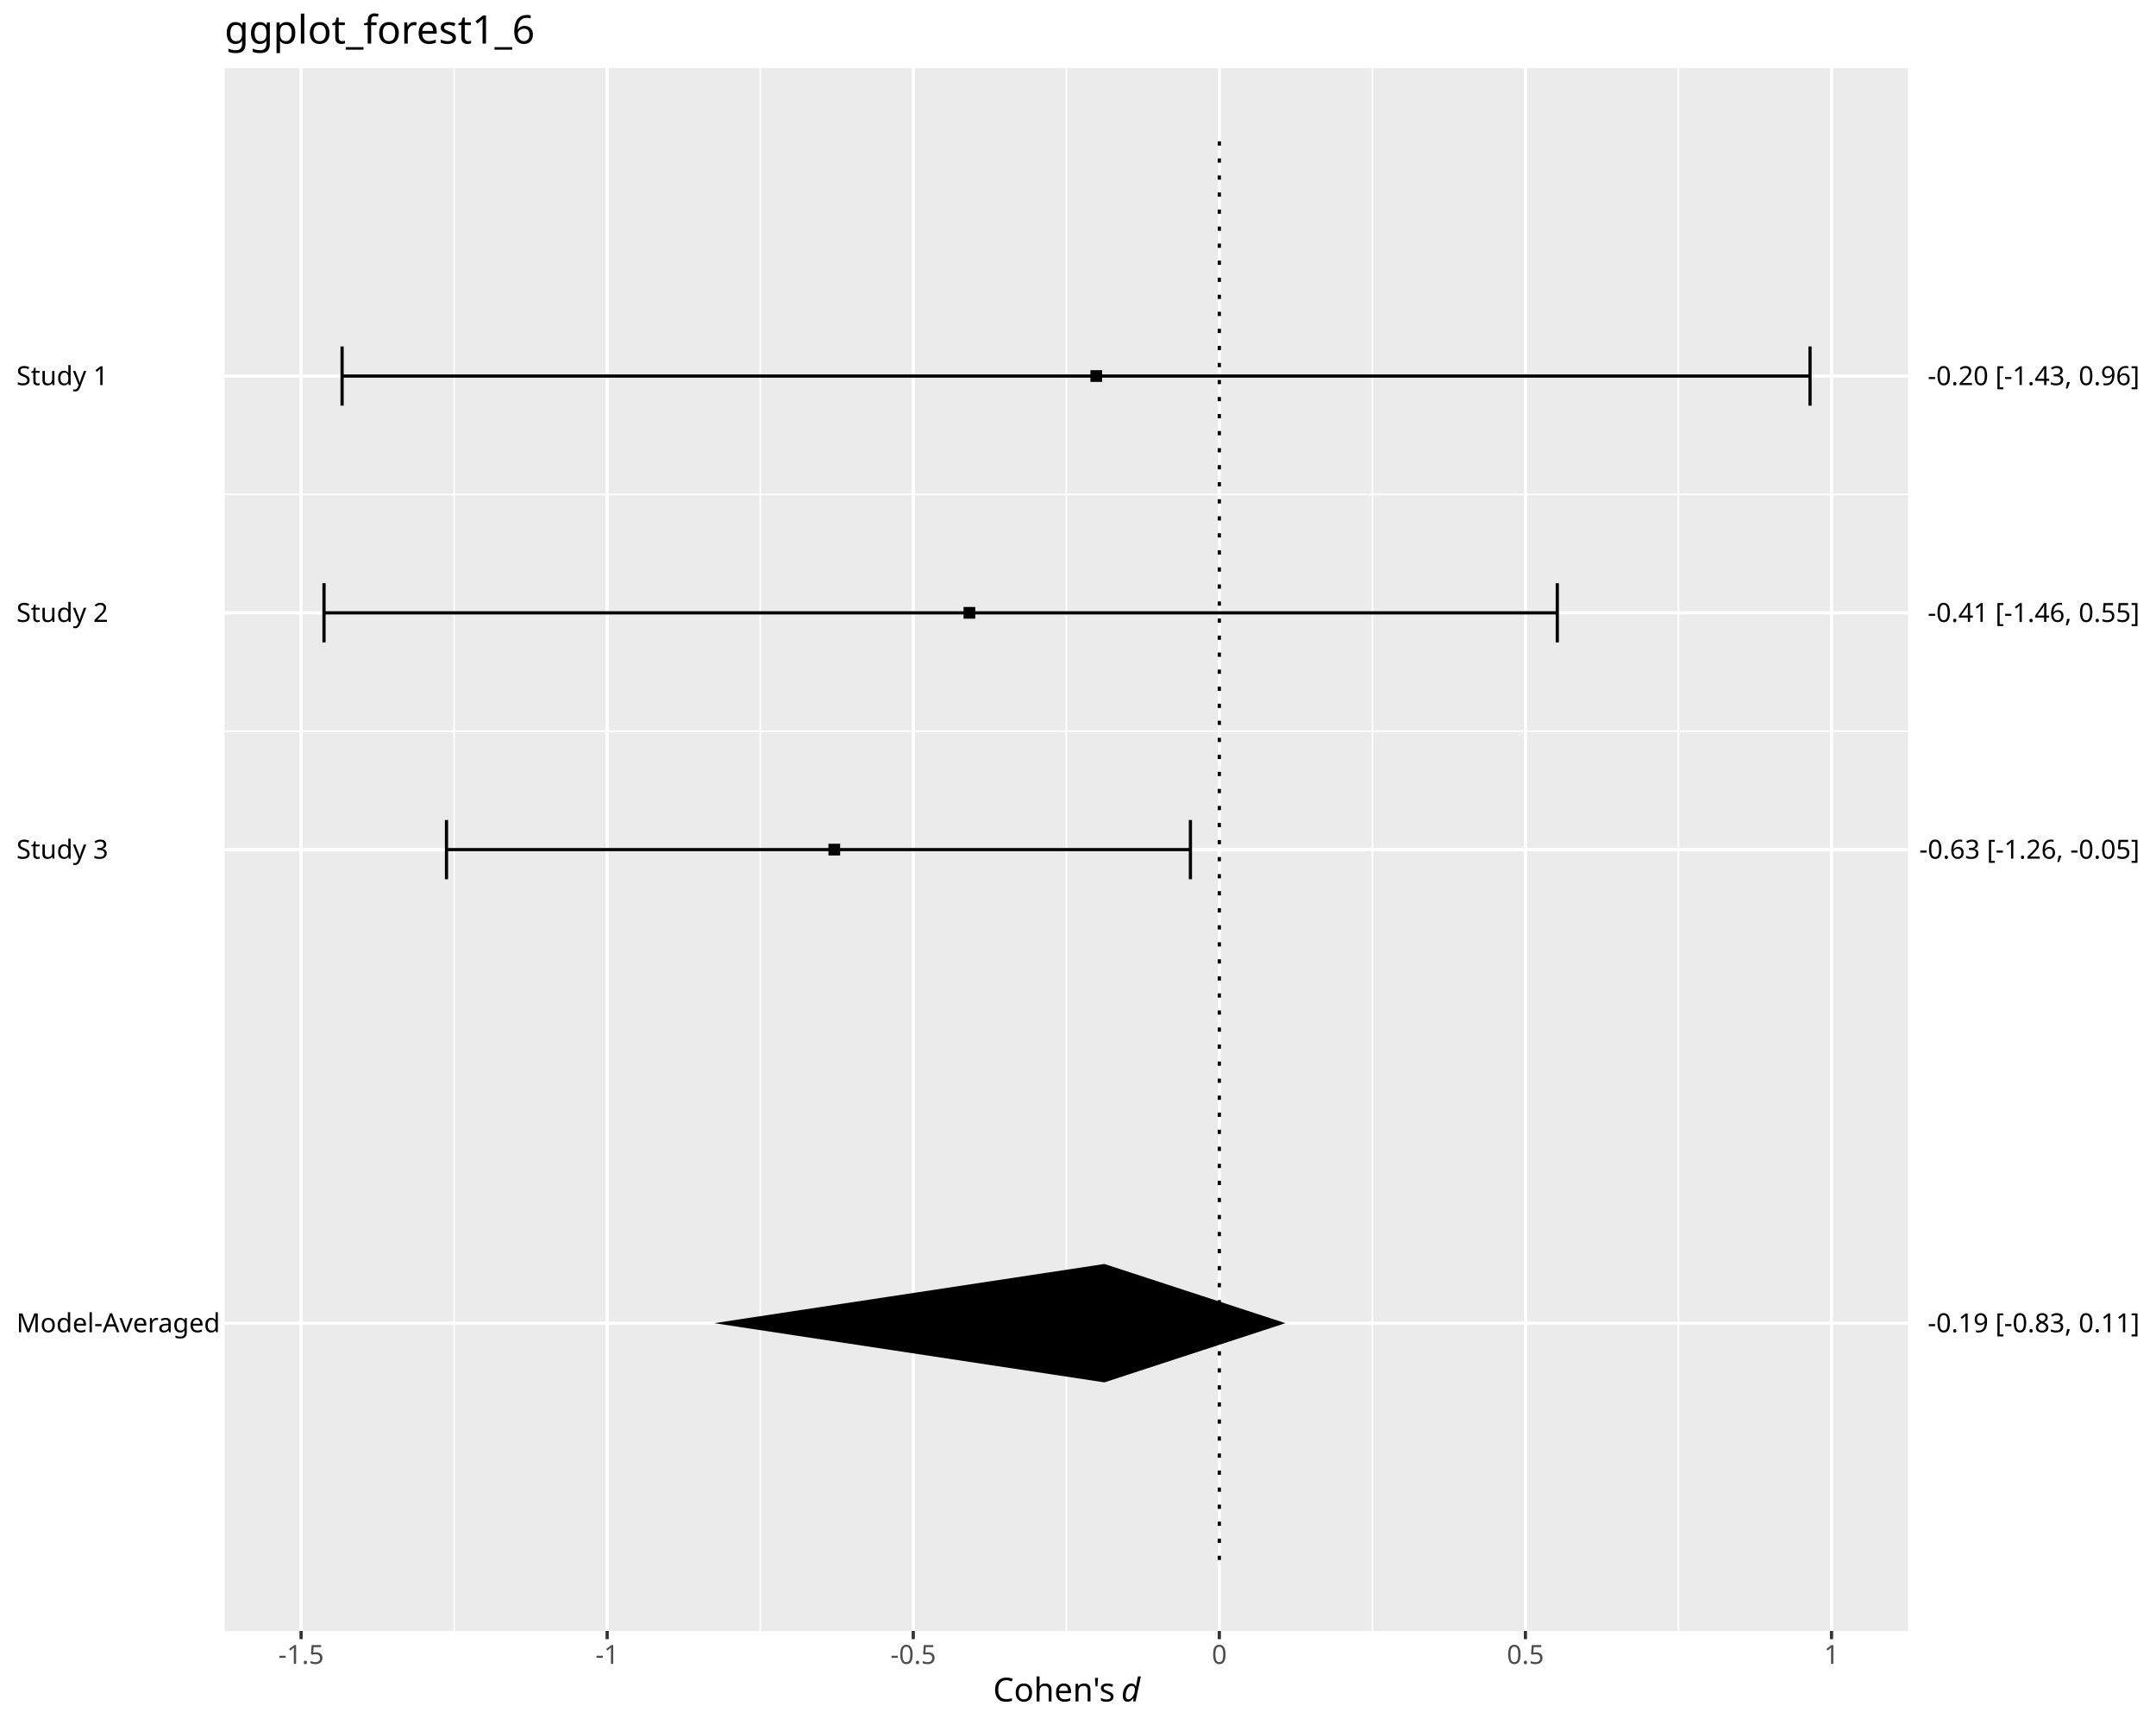
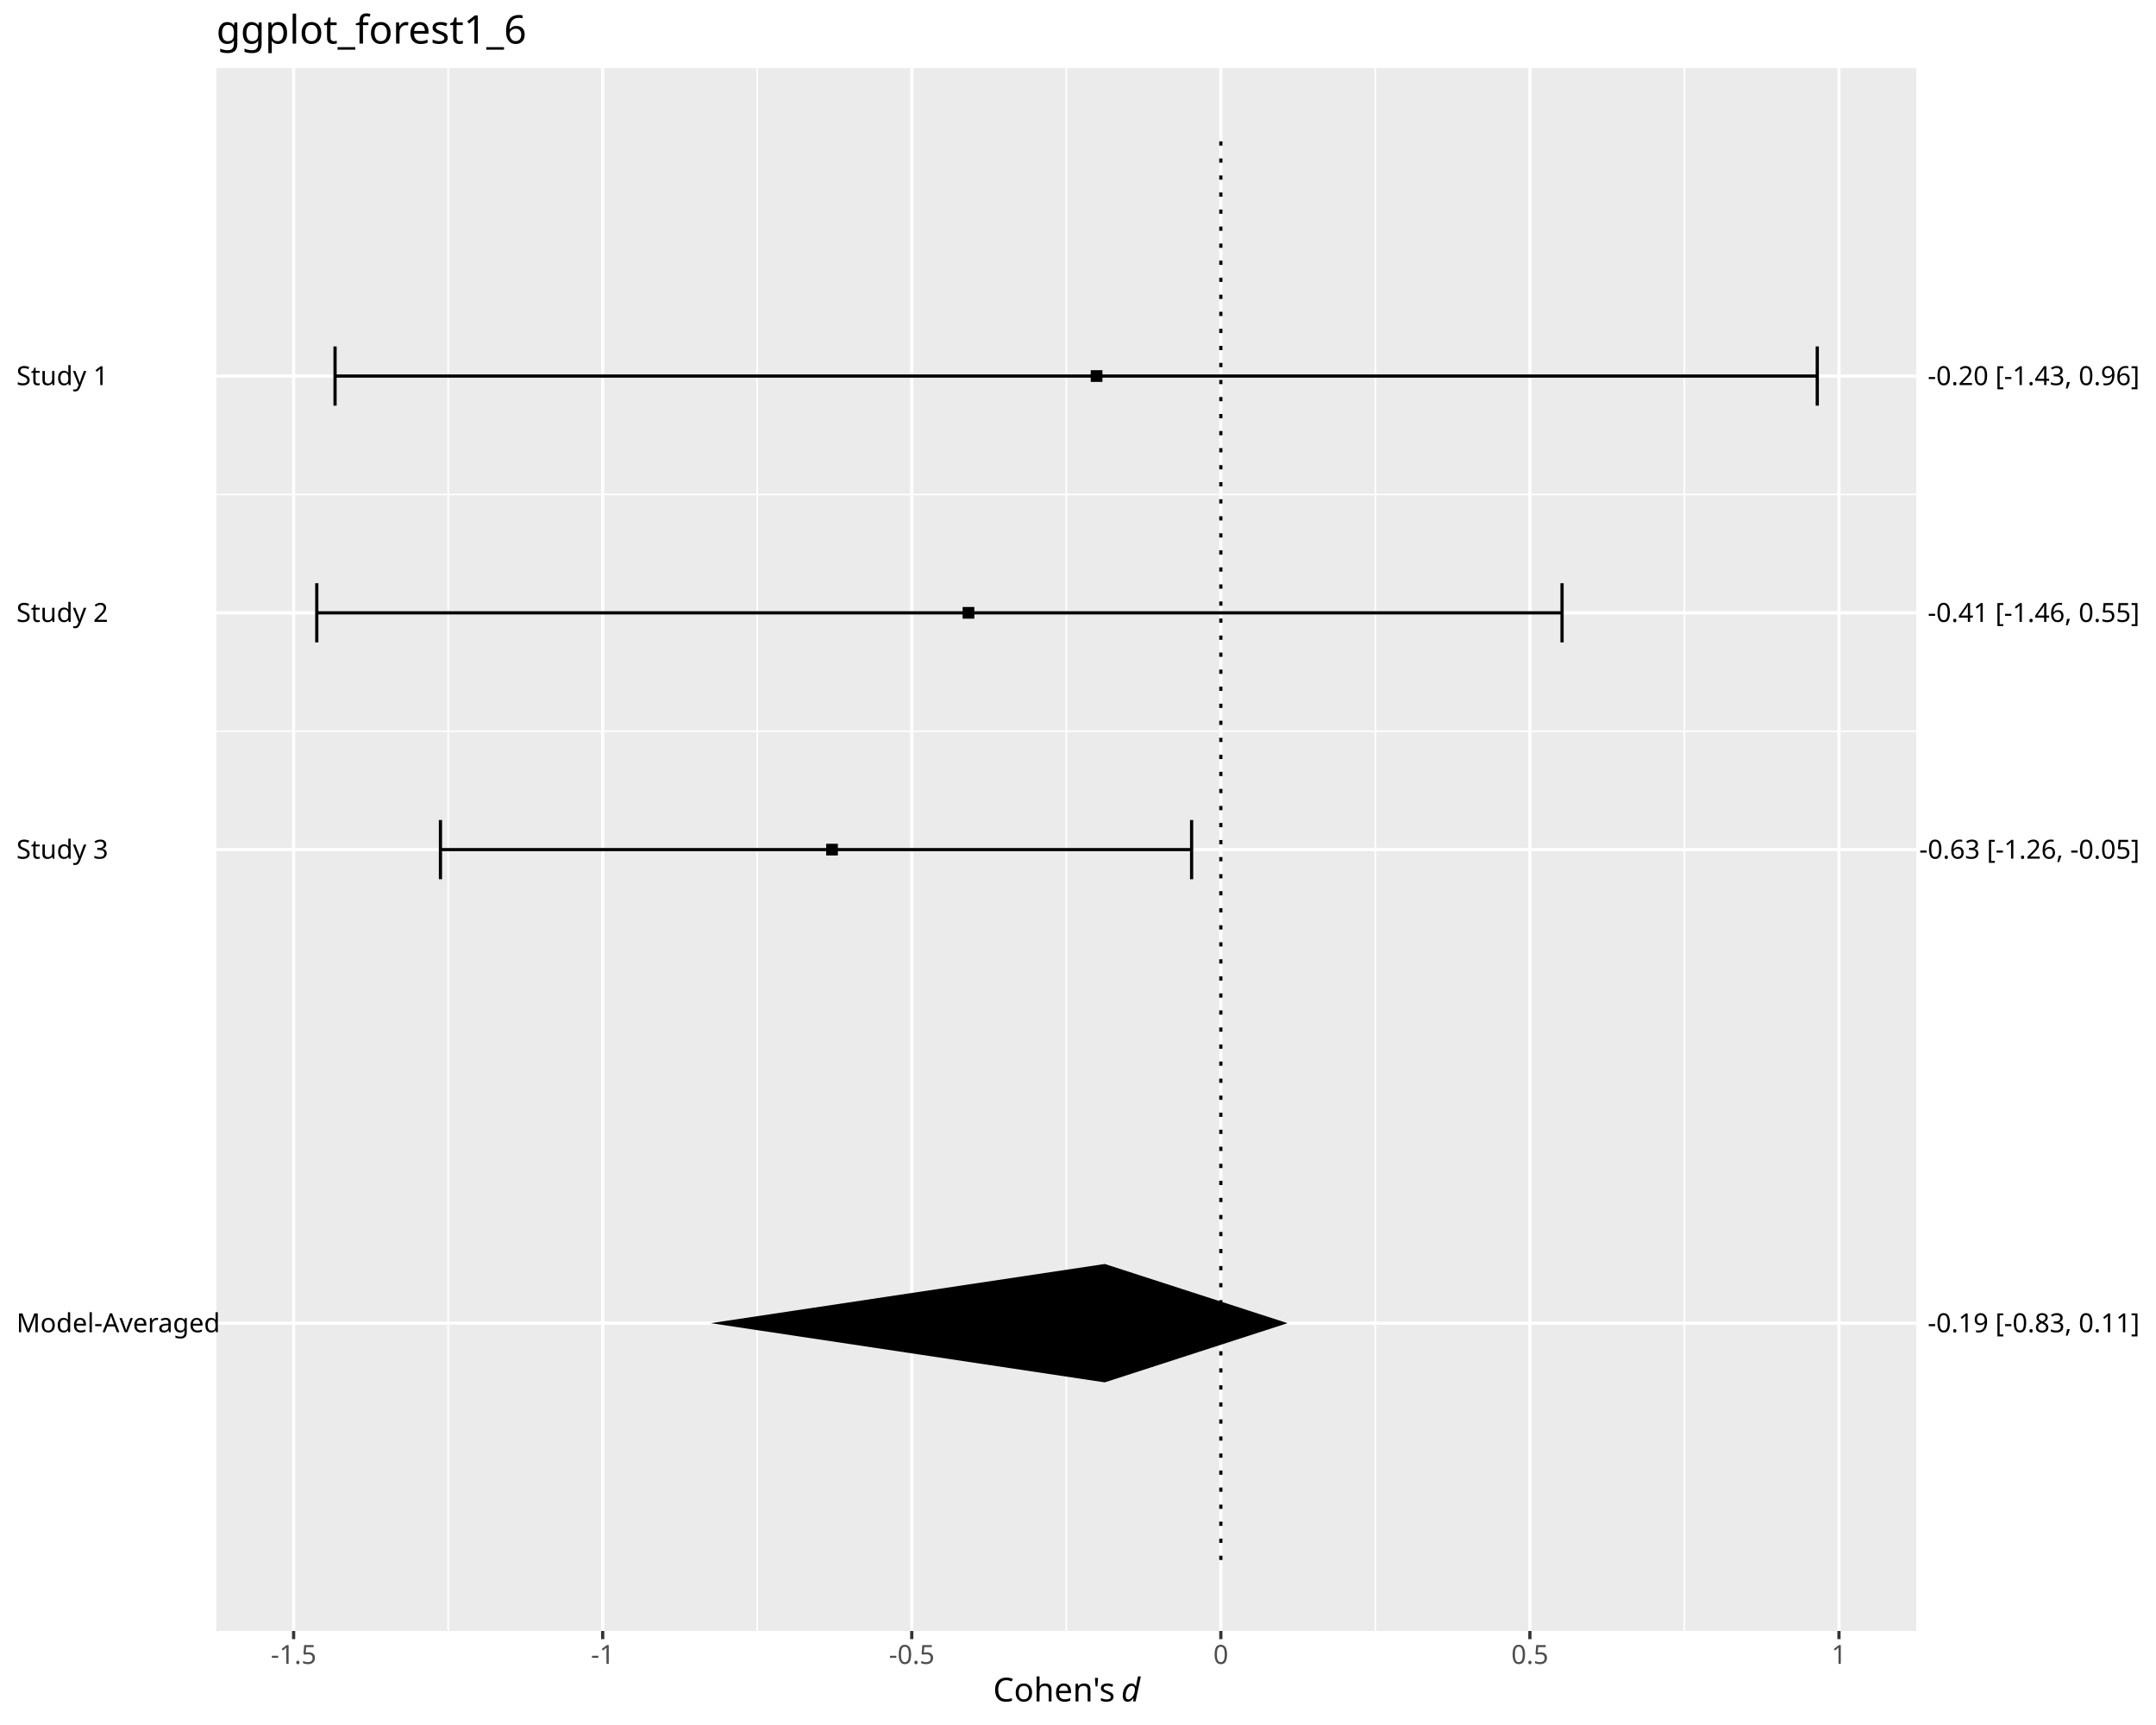
<svg xmlns="http://www.w3.org/2000/svg" class="svglite" data-engine-version="2.0" width="720.00pt" height="576.00pt" viewBox="0 0 720.00 576.00">
  <defs>
    <style type="text/css">
    .svglite line, .svglite polyline, .svglite polygon, .svglite path, .svglite rect, .svglite circle {
      fill: none;
      stroke: #000000;
      stroke-linecap: round;
      stroke-linejoin: round;
      stroke-miterlimit: 10.00;
    }
  </style>
  </defs>
  <rect width="100%" height="100%" style="stroke: none; fill: #FFFFFF;" />
  <defs>
    <clipPath id="cpMC4wMHw3MjAuMDB8MC4wMHw1NzYuMDA=">
      <rect x="0.00" y="0.00" width="720.00" height="576.00" />
    </clipPath>
  </defs>
  <g clip-path="url(#cpMC4wMHw3MjAuMDB8MC4wMHw1NzYuMDA=)">
-     <rect x="0.00" y="0.00" width="720.00" height="576.00" style="stroke-width: 1.07; stroke: #FFFFFF; fill: #FFFFFF;" />
+     <rect x="0" y="0.00" width="720.00" height="576.00" style="stroke-width: 1.07; stroke: #FFFFFF; fill: #FFFFFF;" />
  </g>
  <defs>
-     <clipPath id="cpNzQuOTl8NjM3LjE5fDIyLjc4fDU0NC42MA==">
-       <rect x="74.99" y="22.78" width="562.20" height="521.82" />
+     <clipPath id="cpNzIuMjV8NjM5LjkzfDIyLjc4fDU0NC42MA==">
+       <rect x="72.25" y="22.78" width="567.68" height="521.82" />
    </clipPath>
  </defs>
-   <g clip-path="url(#cpNzQuOTl8NjM3LjE5fDIyLjc4fDU0NC42MA==)">
-     <rect x="74.99" y="22.78" width="562.20" height="521.82" style="stroke-width: 1.07; stroke: none; fill: #EBEBEB;" />
-     <polyline points="74.99,165.10 637.19,165.10 " style="stroke-width: 0.53; stroke: #FFFFFF; stroke-linecap: butt;" />
-     <polyline points="74.99,244.16 637.19,244.16 " style="stroke-width: 0.53; stroke: #FFFFFF; stroke-linecap: butt;" />
-     <polyline points="151.65,544.60 151.65,22.78 " style="stroke-width: 0.53; stroke: #FFFFFF; stroke-linecap: butt;" />
-     <polyline points="253.87,544.60 253.87,22.78 " style="stroke-width: 0.53; stroke: #FFFFFF; stroke-linecap: butt;" />
+   <g clip-path="url(#cpNzIuMjV8NjM5LjkzfDIyLjc4fDU0NC42MA==)">
+     <rect x="72.25" y="22.78" width="567.68" height="521.82" style="stroke-width: 1.07; stroke: none; fill: #EBEBEB;" />
+     <polyline points="72.25,165.10 639.93,165.10 " style="stroke-width: 0.53; stroke: #FFFFFF; stroke-linecap: butt;" />
+     <polyline points="72.25,244.16 639.93,244.16 " style="stroke-width: 0.53; stroke: #FFFFFF; stroke-linecap: butt;" />
+     <polyline points="149.66,544.60 149.66,22.78 " style="stroke-width: 0.53; stroke: #FFFFFF; stroke-linecap: butt;" />
+     <polyline points="252.88,544.60 252.88,22.78 " style="stroke-width: 0.53; stroke: #FFFFFF; stroke-linecap: butt;" />
    <polyline points="356.09,544.60 356.09,22.78 " style="stroke-width: 0.53; stroke: #FFFFFF; stroke-linecap: butt;" />
-     <polyline points="458.31,544.60 458.31,22.78 " style="stroke-width: 0.53; stroke: #FFFFFF; stroke-linecap: butt;" />
-     <polyline points="560.53,544.60 560.53,22.78 " style="stroke-width: 0.53; stroke: #FFFFFF; stroke-linecap: butt;" />
-     <polyline points="74.99,441.82 637.19,441.82 " style="stroke-width: 1.07; stroke: #FFFFFF; stroke-linecap: butt;" />
-     <polyline points="74.99,125.57 637.19,125.57 " style="stroke-width: 1.07; stroke: #FFFFFF; stroke-linecap: butt;" />
-     <polyline points="74.99,204.63 637.19,204.63 " style="stroke-width: 1.07; stroke: #FFFFFF; stroke-linecap: butt;" />
-     <polyline points="74.99,283.69 637.19,283.69 " style="stroke-width: 1.07; stroke: #FFFFFF; stroke-linecap: butt;" />
-     <polyline points="100.55,544.60 100.55,22.78 " style="stroke-width: 1.07; stroke: #FFFFFF; stroke-linecap: butt;" />
-     <polyline points="202.76,544.60 202.76,22.78 " style="stroke-width: 1.07; stroke: #FFFFFF; stroke-linecap: butt;" />
-     <polyline points="304.98,544.60 304.98,22.78 " style="stroke-width: 1.07; stroke: #FFFFFF; stroke-linecap: butt;" />
-     <polyline points="407.20,544.60 407.20,22.78 " style="stroke-width: 1.07; stroke: #FFFFFF; stroke-linecap: butt;" />
-     <polyline points="509.42,544.60 509.42,22.78 " style="stroke-width: 1.07; stroke: #FFFFFF; stroke-linecap: butt;" />
-     <polyline points="611.64,544.60 611.64,22.78 " style="stroke-width: 1.07; stroke: #FFFFFF; stroke-linecap: butt;" />
-     <polyline points="604.46,135.45 604.46,115.68 " style="stroke-width: 1.07; stroke-linecap: butt;" />
-     <polyline points="604.46,125.57 114.24,125.57 " style="stroke-width: 1.07; stroke-linecap: butt;" />
-     <polyline points="114.24,135.45 114.24,115.68 " style="stroke-width: 1.07; stroke-linecap: butt;" />
-     <polyline points="520.06,214.51 520.06,194.75 " style="stroke-width: 1.07; stroke-linecap: butt;" />
-     <polyline points="520.06,204.63 108.20,204.63 " style="stroke-width: 1.07; stroke-linecap: butt;" />
-     <polyline points="108.20,214.51 108.20,194.75 " style="stroke-width: 1.07; stroke-linecap: butt;" />
-     <polyline points="397.54,293.58 397.54,273.81 " style="stroke-width: 1.07; stroke-linecap: butt;" />
-     <polyline points="397.54,283.69 149.11,283.69 " style="stroke-width: 1.07; stroke-linecap: butt;" />
-     <polyline points="149.11,293.58 149.11,273.81 " style="stroke-width: 1.07; stroke-linecap: butt;" />
-     <polygon points="364.15,127.52 368.06,127.52 368.06,123.61 364.15,123.61 " style="stroke-width: 0.71; stroke: none; fill: #000000;" />
-     <polygon points="321.78,206.58 325.69,206.58 325.69,202.68 321.78,202.68 " style="stroke-width: 0.71; stroke: none; fill: #000000;" />
-     <polygon points="276.66,285.65 280.57,285.65 280.57,281.74 276.66,281.74 " style="stroke-width: 0.71; stroke: none; fill: #000000;" />
-     <polygon points="238.49,441.82 368.81,422.06 429.27,441.82 368.81,461.59 " style="stroke-width: 1.07; stroke: none; stroke-linecap: butt; fill: #000000;" />
-     <polyline points="407.20,520.89 407.20,46.50 " style="stroke-width: 1.07; stroke-dasharray: 1.42,4.27; stroke-linecap: butt;" />
+     <polyline points="459.30,544.60 459.30,22.78 " style="stroke-width: 0.53; stroke: #FFFFFF; stroke-linecap: butt;" />
+     <polyline points="562.52,544.60 562.52,22.78 " style="stroke-width: 0.53; stroke: #FFFFFF; stroke-linecap: butt;" />
+     <polyline points="72.25,441.82 639.93,441.82 " style="stroke-width: 1.07; stroke: #FFFFFF; stroke-linecap: butt;" />
+     <polyline points="72.25,125.57 639.93,125.57 " style="stroke-width: 1.07; stroke: #FFFFFF; stroke-linecap: butt;" />
+     <polyline points="72.25,204.63 639.93,204.63 " style="stroke-width: 1.07; stroke: #FFFFFF; stroke-linecap: butt;" />
+     <polyline points="72.25,283.69 639.93,283.69 " style="stroke-width: 1.07; stroke: #FFFFFF; stroke-linecap: butt;" />
+     <polyline points="98.05,544.60 98.05,22.78 " style="stroke-width: 1.07; stroke: #FFFFFF; stroke-linecap: butt;" />
+     <polyline points="201.27,544.60 201.27,22.78 " style="stroke-width: 1.07; stroke: #FFFFFF; stroke-linecap: butt;" />
+     <polyline points="304.48,544.60 304.48,22.78 " style="stroke-width: 1.07; stroke: #FFFFFF; stroke-linecap: butt;" />
+     <polyline points="407.70,544.60 407.70,22.78 " style="stroke-width: 1.07; stroke: #FFFFFF; stroke-linecap: butt;" />
+     <polyline points="510.91,544.60 510.91,22.78 " style="stroke-width: 1.07; stroke: #FFFFFF; stroke-linecap: butt;" />
+     <polyline points="614.13,544.60 614.13,22.78 " style="stroke-width: 1.07; stroke: #FFFFFF; stroke-linecap: butt;" />
+     <polyline points="606.88,135.45 606.88,115.68 " style="stroke-width: 1.07; stroke-linecap: butt;" />
+     <polyline points="606.88,125.57 111.89,125.57 " style="stroke-width: 1.07; stroke-linecap: butt;" />
+     <polyline points="111.89,135.45 111.89,115.68 " style="stroke-width: 1.07; stroke-linecap: butt;" />
+     <polyline points="521.65,214.51 521.65,194.75 " style="stroke-width: 1.07; stroke-linecap: butt;" />
+     <polyline points="521.65,204.63 105.79,204.63 " style="stroke-width: 1.07; stroke-linecap: butt;" />
+     <polyline points="105.79,214.51 105.79,194.75 " style="stroke-width: 1.07; stroke-linecap: butt;" />
+     <polyline points="397.94,293.58 397.94,273.81 " style="stroke-width: 1.07; stroke-linecap: butt;" />
+     <polyline points="397.94,283.69 147.09,283.69 " style="stroke-width: 1.07; stroke-linecap: butt;" />
+     <polyline points="147.09,293.58 147.09,273.81 " style="stroke-width: 1.07; stroke-linecap: butt;" />
+     <polygon points="364.25,127.52 368.16,127.52 368.16,123.61 364.25,123.61 " style="stroke-width: 0.71; stroke: none; fill: #000000;" />
+     <polygon points="321.47,206.58 325.38,206.58 325.38,202.68 321.47,202.68 " style="stroke-width: 0.71; stroke: none; fill: #000000;" />
+     <polygon points="275.90,285.65 279.81,285.65 279.81,281.74 275.90,281.74 " style="stroke-width: 0.71; stroke: none; fill: #000000;" />
+     <polygon points="237.35,441.82 368.93,422.06 429.98,441.82 368.93,461.59 " style="stroke-width: 1.07; stroke: none; stroke-linecap: butt; fill: #000000;" />
+     <polyline points="407.70,520.89 407.70,46.50 " style="stroke-width: 1.07; stroke-dasharray: 1.42,4.27; stroke-linecap: butt;" />
  </g>
  <g clip-path="url(#cpMC4wMHw3MjAuMDB8MC4wMHw1NzYuMDA=)">
    <text x="5.48" y="444.85" style="font-size: 8.80px; font-family: sans;" textLength="64.58px" lengthAdjust="spacingAndGlyphs">Model-Averaged</text>
    <text x="5.48" y="128.59" style="font-size: 8.80px; font-family: sans;" textLength="29.85px" lengthAdjust="spacingAndGlyphs">Study 1</text>
    <text x="5.48" y="207.66" style="font-size: 8.80px; font-family: sans;" textLength="29.85px" lengthAdjust="spacingAndGlyphs">Study 2</text>
    <text x="5.48" y="286.72" style="font-size: 8.80px; font-family: sans;" textLength="29.85px" lengthAdjust="spacingAndGlyphs">Study 3</text>
    <text x="714.52" y="444.85" text-anchor="end" style="font-size: 8.80px; font-family: sans;" textLength="71.91px" lengthAdjust="spacingAndGlyphs">-0.19 [-0.83,  0.11]</text>
    <text x="714.52" y="128.59" text-anchor="end" style="font-size: 8.80px; font-family: sans;" textLength="71.91px" lengthAdjust="spacingAndGlyphs">-0.20 [-1.43,  0.96]</text>
    <text x="714.52" y="207.66" text-anchor="end" style="font-size: 8.80px; font-family: sans;" textLength="71.91px" lengthAdjust="spacingAndGlyphs">-0.41 [-1.46,  0.55]</text>
    <text x="714.52" y="286.72" text-anchor="end" style="font-size: 8.80px; font-family: sans;" textLength="72.40px" lengthAdjust="spacingAndGlyphs">-0.63 [-1.26, -0.05]</text>
-     <polyline points="100.55,547.34 100.55,544.60 " style="stroke-width: 1.07; stroke: #333333; stroke-linecap: butt;" />
-     <polyline points="202.76,547.34 202.76,544.60 " style="stroke-width: 1.07; stroke: #333333; stroke-linecap: butt;" />
-     <polyline points="304.98,547.34 304.98,544.60 " style="stroke-width: 1.07; stroke: #333333; stroke-linecap: butt;" />
-     <polyline points="407.20,547.34 407.20,544.60 " style="stroke-width: 1.07; stroke: #333333; stroke-linecap: butt;" />
-     <polyline points="509.42,547.34 509.42,544.60 " style="stroke-width: 1.07; stroke: #333333; stroke-linecap: butt;" />
-     <polyline points="611.64,547.34 611.64,544.60 " style="stroke-width: 1.07; stroke: #333333; stroke-linecap: butt;" />
-     <text x="100.55" y="555.59" text-anchor="middle" style="font-size: 8.80px; fill: #4D4D4D; font-family: sans;" textLength="15.16px" lengthAdjust="spacingAndGlyphs">-1.5</text>
-     <text x="202.76" y="555.59" text-anchor="middle" style="font-size: 8.80px; fill: #4D4D4D; font-family: sans;" textLength="7.82px" lengthAdjust="spacingAndGlyphs">-1</text>
-     <text x="304.98" y="555.59" text-anchor="middle" style="font-size: 8.80px; fill: #4D4D4D; font-family: sans;" textLength="15.16px" lengthAdjust="spacingAndGlyphs">-0.5</text>
-     <text x="407.20" y="555.59" text-anchor="middle" style="font-size: 8.80px; fill: #4D4D4D; font-family: sans;" textLength="4.89px" lengthAdjust="spacingAndGlyphs">0</text>
-     <text x="509.42" y="555.59" text-anchor="middle" style="font-size: 8.80px; fill: #4D4D4D; font-family: sans;" textLength="12.23px" lengthAdjust="spacingAndGlyphs">0.5</text>
-     <text x="611.64" y="555.59" text-anchor="middle" style="font-size: 8.80px; fill: #4D4D4D; font-family: sans;" textLength="4.89px" lengthAdjust="spacingAndGlyphs">1</text>
+     <polyline points="98.05,547.34 98.05,544.60 " style="stroke-width: 1.07; stroke: #333333; stroke-linecap: butt;" />
+     <polyline points="201.27,547.34 201.27,544.60 " style="stroke-width: 1.07; stroke: #333333; stroke-linecap: butt;" />
+     <polyline points="304.48,547.34 304.48,544.60 " style="stroke-width: 1.07; stroke: #333333; stroke-linecap: butt;" />
+     <polyline points="407.70,547.34 407.70,544.60 " style="stroke-width: 1.07; stroke: #333333; stroke-linecap: butt;" />
+     <polyline points="510.91,547.34 510.91,544.60 " style="stroke-width: 1.07; stroke: #333333; stroke-linecap: butt;" />
+     <polyline points="614.13,547.34 614.13,544.60 " style="stroke-width: 1.07; stroke: #333333; stroke-linecap: butt;" />
+     <text x="98.05" y="555.59" text-anchor="middle" style="font-size: 8.80px; fill: #4D4D4D; font-family: sans;" textLength="15.16px" lengthAdjust="spacingAndGlyphs">-1.5</text>
+     <text x="201.27" y="555.59" text-anchor="middle" style="font-size: 8.80px; fill: #4D4D4D; font-family: sans;" textLength="7.82px" lengthAdjust="spacingAndGlyphs">-1</text>
+     <text x="304.48" y="555.59" text-anchor="middle" style="font-size: 8.80px; fill: #4D4D4D; font-family: sans;" textLength="15.16px" lengthAdjust="spacingAndGlyphs">-0.5</text>
+     <text x="407.70" y="555.59" text-anchor="middle" style="font-size: 8.80px; fill: #4D4D4D; font-family: sans;" textLength="4.89px" lengthAdjust="spacingAndGlyphs">0</text>
+     <text x="510.91" y="555.59" text-anchor="middle" style="font-size: 8.80px; fill: #4D4D4D; font-family: sans;" textLength="12.23px" lengthAdjust="spacingAndGlyphs">0.5</text>
+     <text x="614.13" y="555.59" text-anchor="middle" style="font-size: 8.80px; fill: #4D4D4D; font-family: sans;" textLength="4.89px" lengthAdjust="spacingAndGlyphs">1</text>
    <text x="331.64" y="568.13" style="font-size: 11.00px; font-family: sans;" textLength="40.02px" lengthAdjust="spacingAndGlyphs">Cohen's</text>
    <text x="371.67" y="568.13" style="font-size: 11.00px; font-family: sans;" textLength="2.75px" lengthAdjust="spacingAndGlyphs"> </text>
    <text x="374.42" y="568.13" style="font-size: 11.00px; font-style: italic; font-family: sans;" textLength="6.12px" lengthAdjust="spacingAndGlyphs">d</text>
-     <text x="74.99" y="14.56" style="font-size: 13.20px; font-family: sans;" textLength="98.35px" lengthAdjust="spacingAndGlyphs">ggplot_forest1_6</text>
+     <text x="72.25" y="14.56" style="font-size: 13.20px; font-family: sans;" textLength="98.35px" lengthAdjust="spacingAndGlyphs">ggplot_forest1_6</text>
  </g>
</svg>
